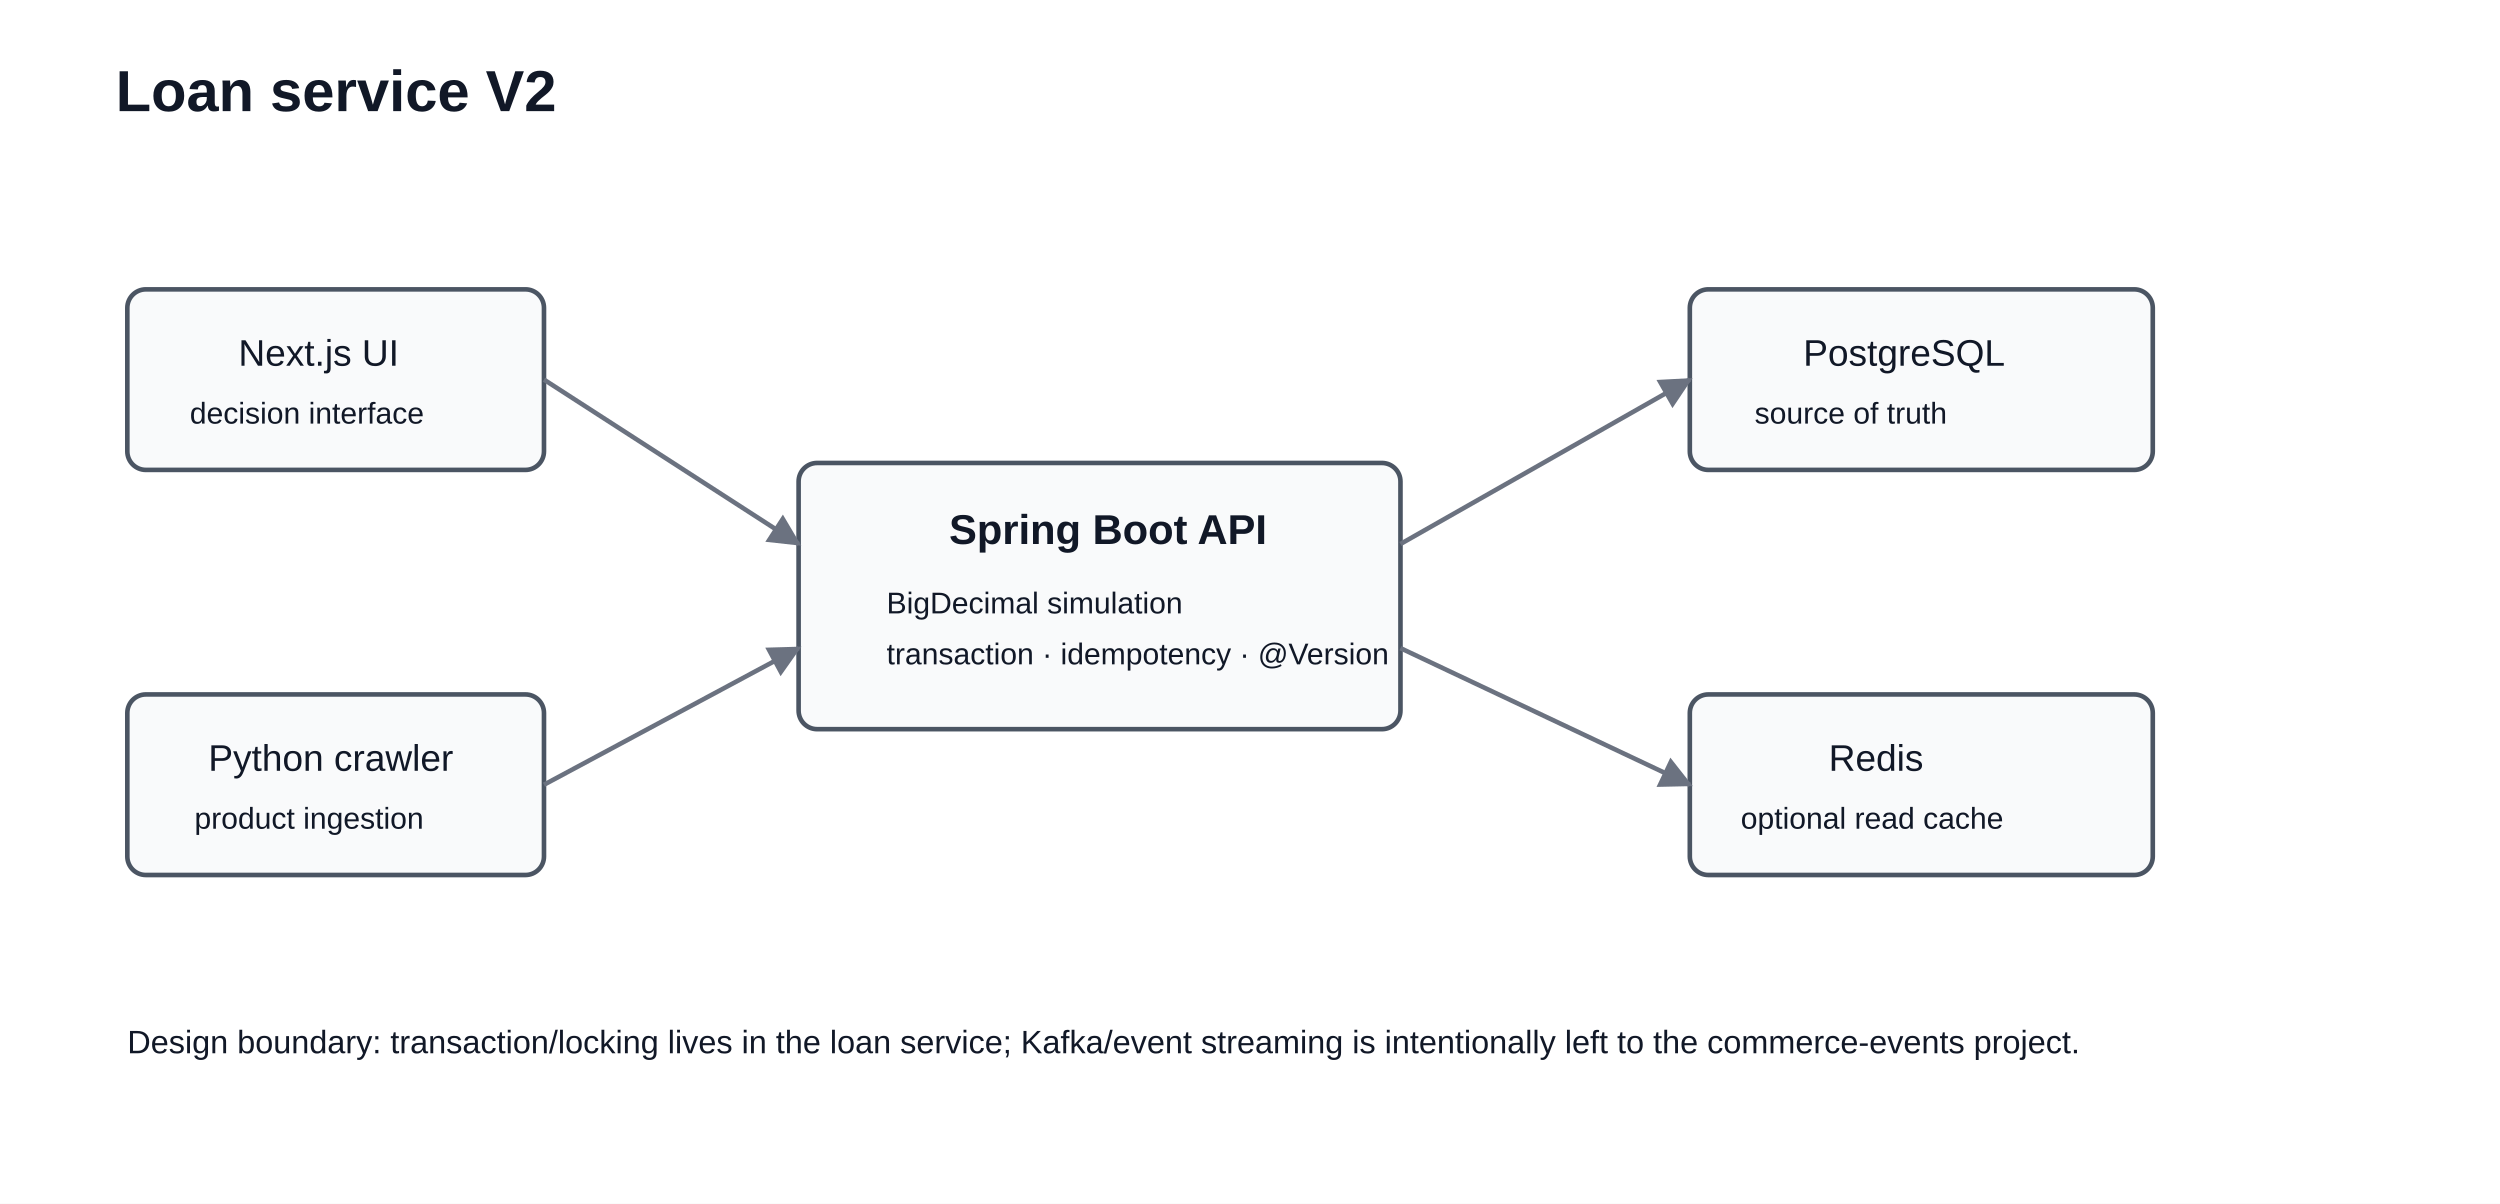
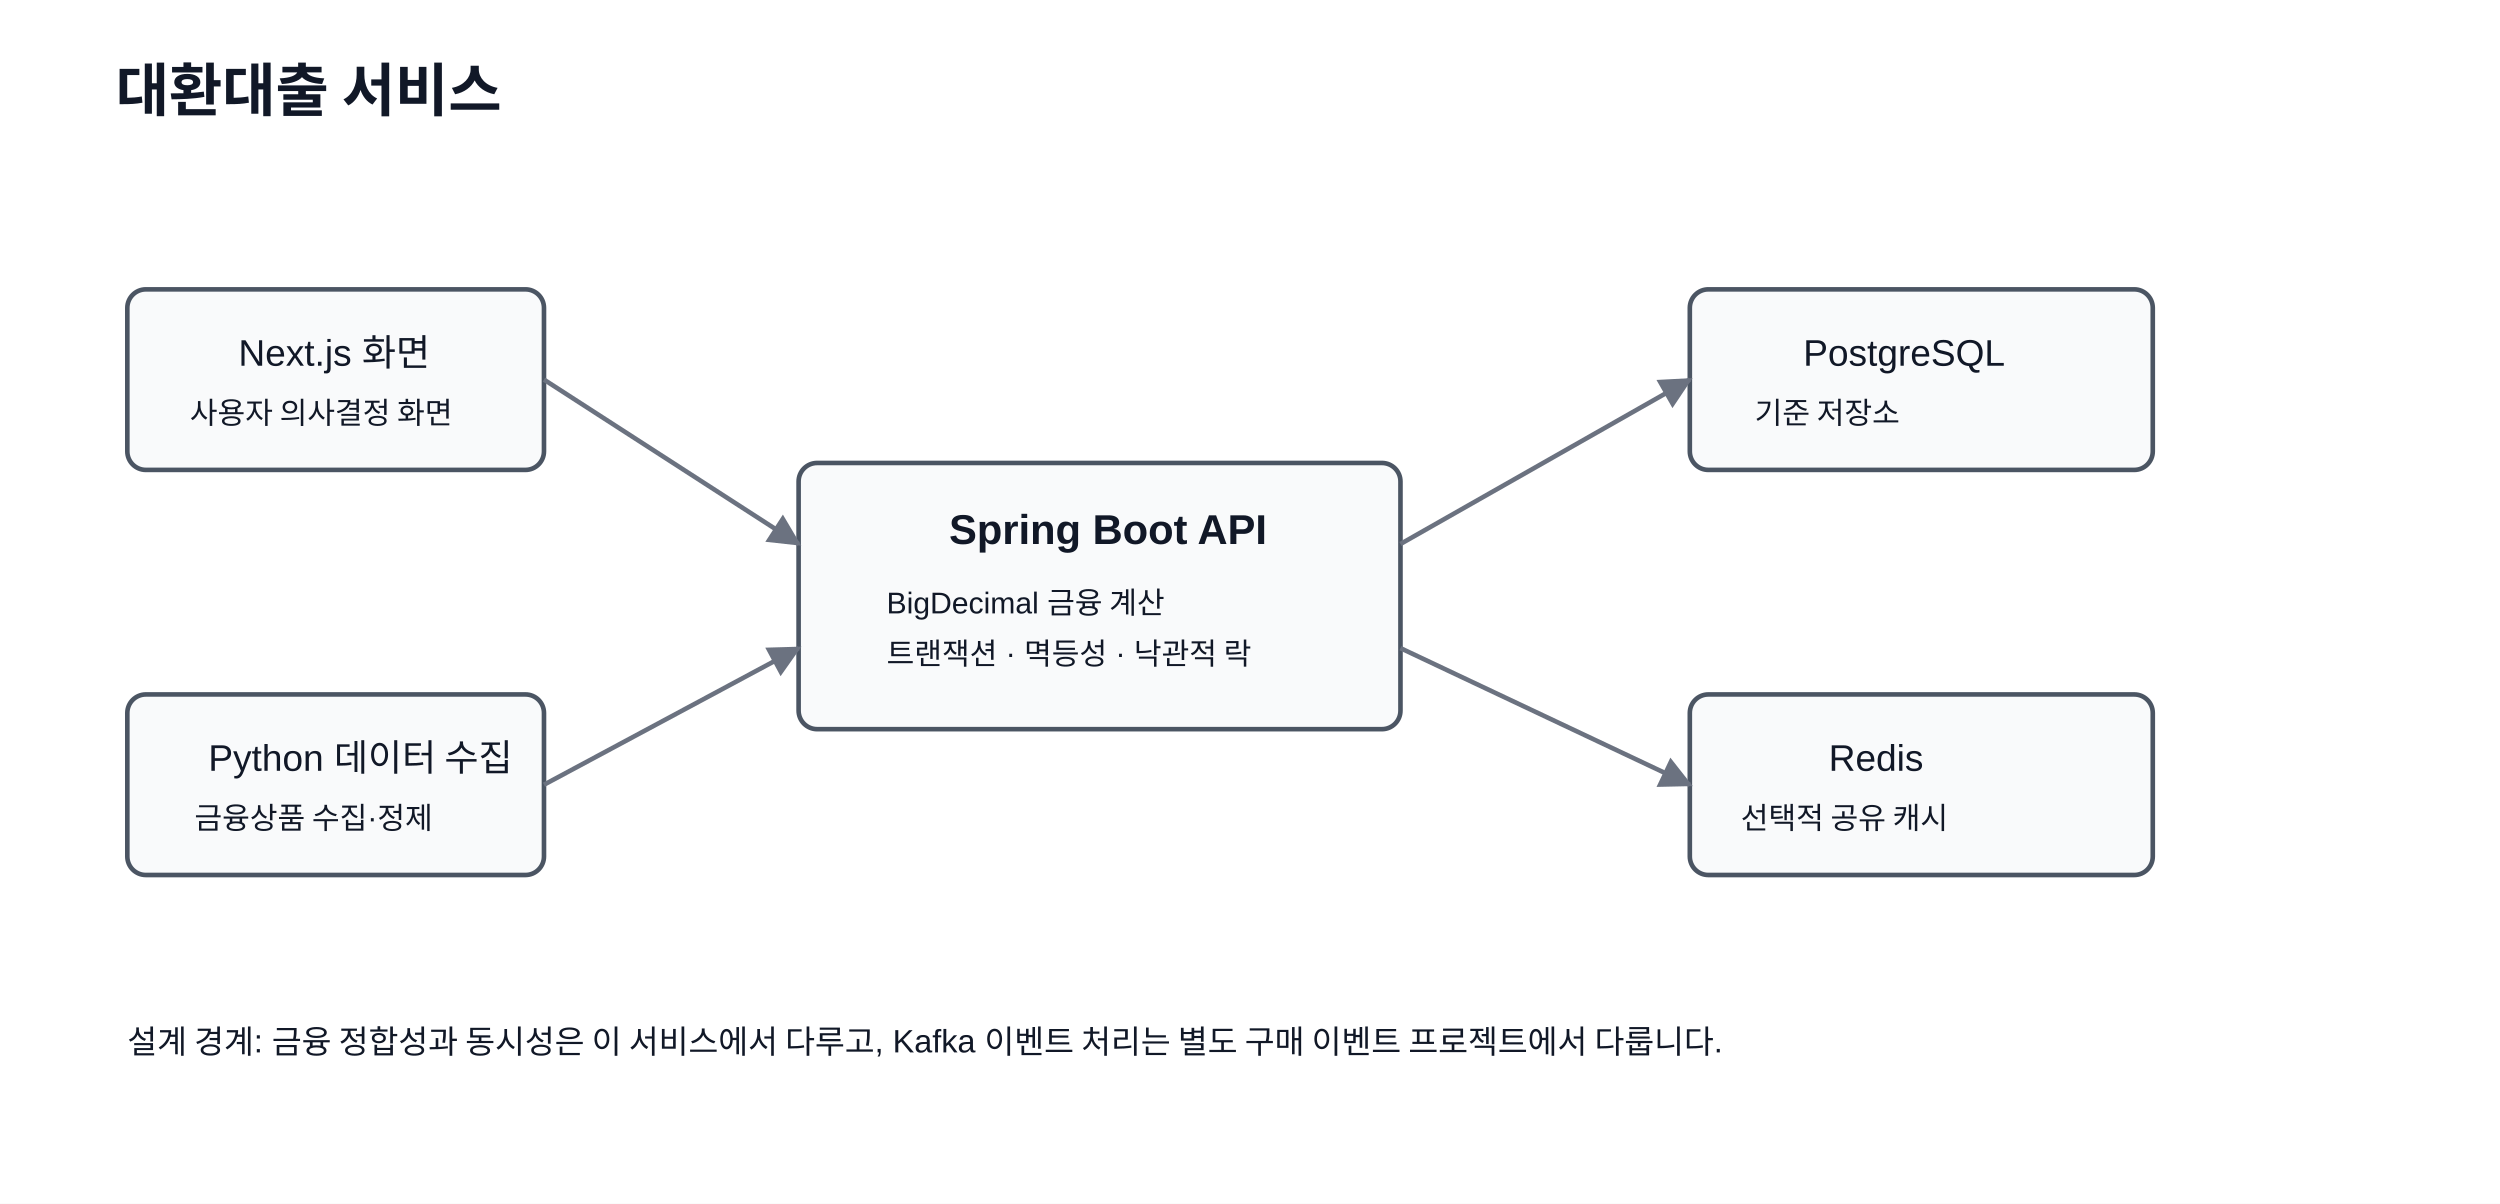
<svg xmlns="http://www.w3.org/2000/svg" width="1080" height="520" viewBox="0 0 1080 520" role="img" aria-labelledby="title desc">
  <rect width="1080" height="520" fill="#fff" />
-   <style>text{font-family:Arial,sans-serif;fill:#111827}.box{fill:#f9fafb;stroke:#4b5563;stroke-width:2}.arrow{stroke:#6b7280;stroke-width:2;marker-end:url(#m)}</style>
+   <style>text{font-family:Arial,'Noto Sans KR',sans-serif;fill:#111827}.box{fill:#f9fafb;stroke:#4b5563;stroke-width:2}.arrow{stroke:#6b7280;stroke-width:2;marker-end:url(#m)}</style>
  <defs>
    <marker id="m" viewBox="0 0 10 10" refX="9" refY="5" markerWidth="7" markerHeight="7" orient="auto-start-reverse">
      <path d="M0 0L10 5L0 10z" fill="#6b7280" />
    </marker>
  </defs>
-   <text x="50" y="48" font-size="25" font-weight="700">Loan service V2</text>
+   <text x="50" y="48" font-size="25" font-weight="700">대환대출 서비스</text>
  <rect class="box" x="55" y="125" width="180" height="78" rx="8" />
-   <text x="103" y="158" font-size="16">Next.js UI</text>
-   <text x="82" y="183" font-size="13">decision interface</text>
+   <text x="103" y="158" font-size="16">Next.js 화면</text>
+   <text x="82" y="183" font-size="13">사용자 의사결정 화면</text>
  <rect class="box" x="55" y="300" width="180" height="78" rx="8" />
-   <text x="90" y="333" font-size="16">Python crawler</text>
-   <text x="84" y="358" font-size="13">product ingestion</text>
+   <text x="90" y="333" font-size="16">Python 데이터 수집</text>
+   <text x="84" y="358" font-size="13">금융상품 수집·정제</text>
  <rect class="box" x="345" y="200" width="260" height="115" rx="8" />
  <text x="410" y="235" font-size="18" font-weight="700">Spring Boot API</text>
-   <text x="383" y="265" font-size="13">BigDecimal simulation</text>
-   <text x="383" y="287" font-size="13">transaction · idempotency · @Version</text>
+   <text x="383" y="265" font-size="13">BigDecimal 금융 계산</text>
+   <text x="383" y="287" font-size="13">트랜잭션 · 멱등성 · 낙관적 락</text>
  <rect class="box" x="730" y="125" width="200" height="78" rx="8" />
  <text x="779" y="158" font-size="16">PostgreSQL</text>
-   <text x="758" y="183" font-size="13">source of truth</text>
+   <text x="758" y="183" font-size="13">기준 저장소</text>
  <rect class="box" x="730" y="300" width="200" height="78" rx="8" />
  <text x="790" y="333" font-size="16">Redis</text>
-   <text x="752" y="358" font-size="13">optional read cache</text>
+   <text x="752" y="358" font-size="13">선택적 공유 캐시</text>
  <line class="arrow" x1="235" y1="164" x2="345" y2="235" />
  <line class="arrow" x1="235" y1="339" x2="345" y2="280" />
  <line class="arrow" x1="605" y1="235" x2="730" y2="164" />
  <line class="arrow" x1="605" y1="280" x2="730" y2="339" />
-   <text x="55" y="455" font-size="14">Design boundary: transaction/locking lives in the loan service; Kafka/event streaming is intentionally left to the commerce-events project.</text>
+   <text x="55" y="455" font-size="14">설계 경계: 금융 정합성과 동시성은 이 서비스에서 다루고, Kafka 이벤트 처리는 별도 구매 이벤트 프로젝트에서 다룹니다.</text>
</svg>
